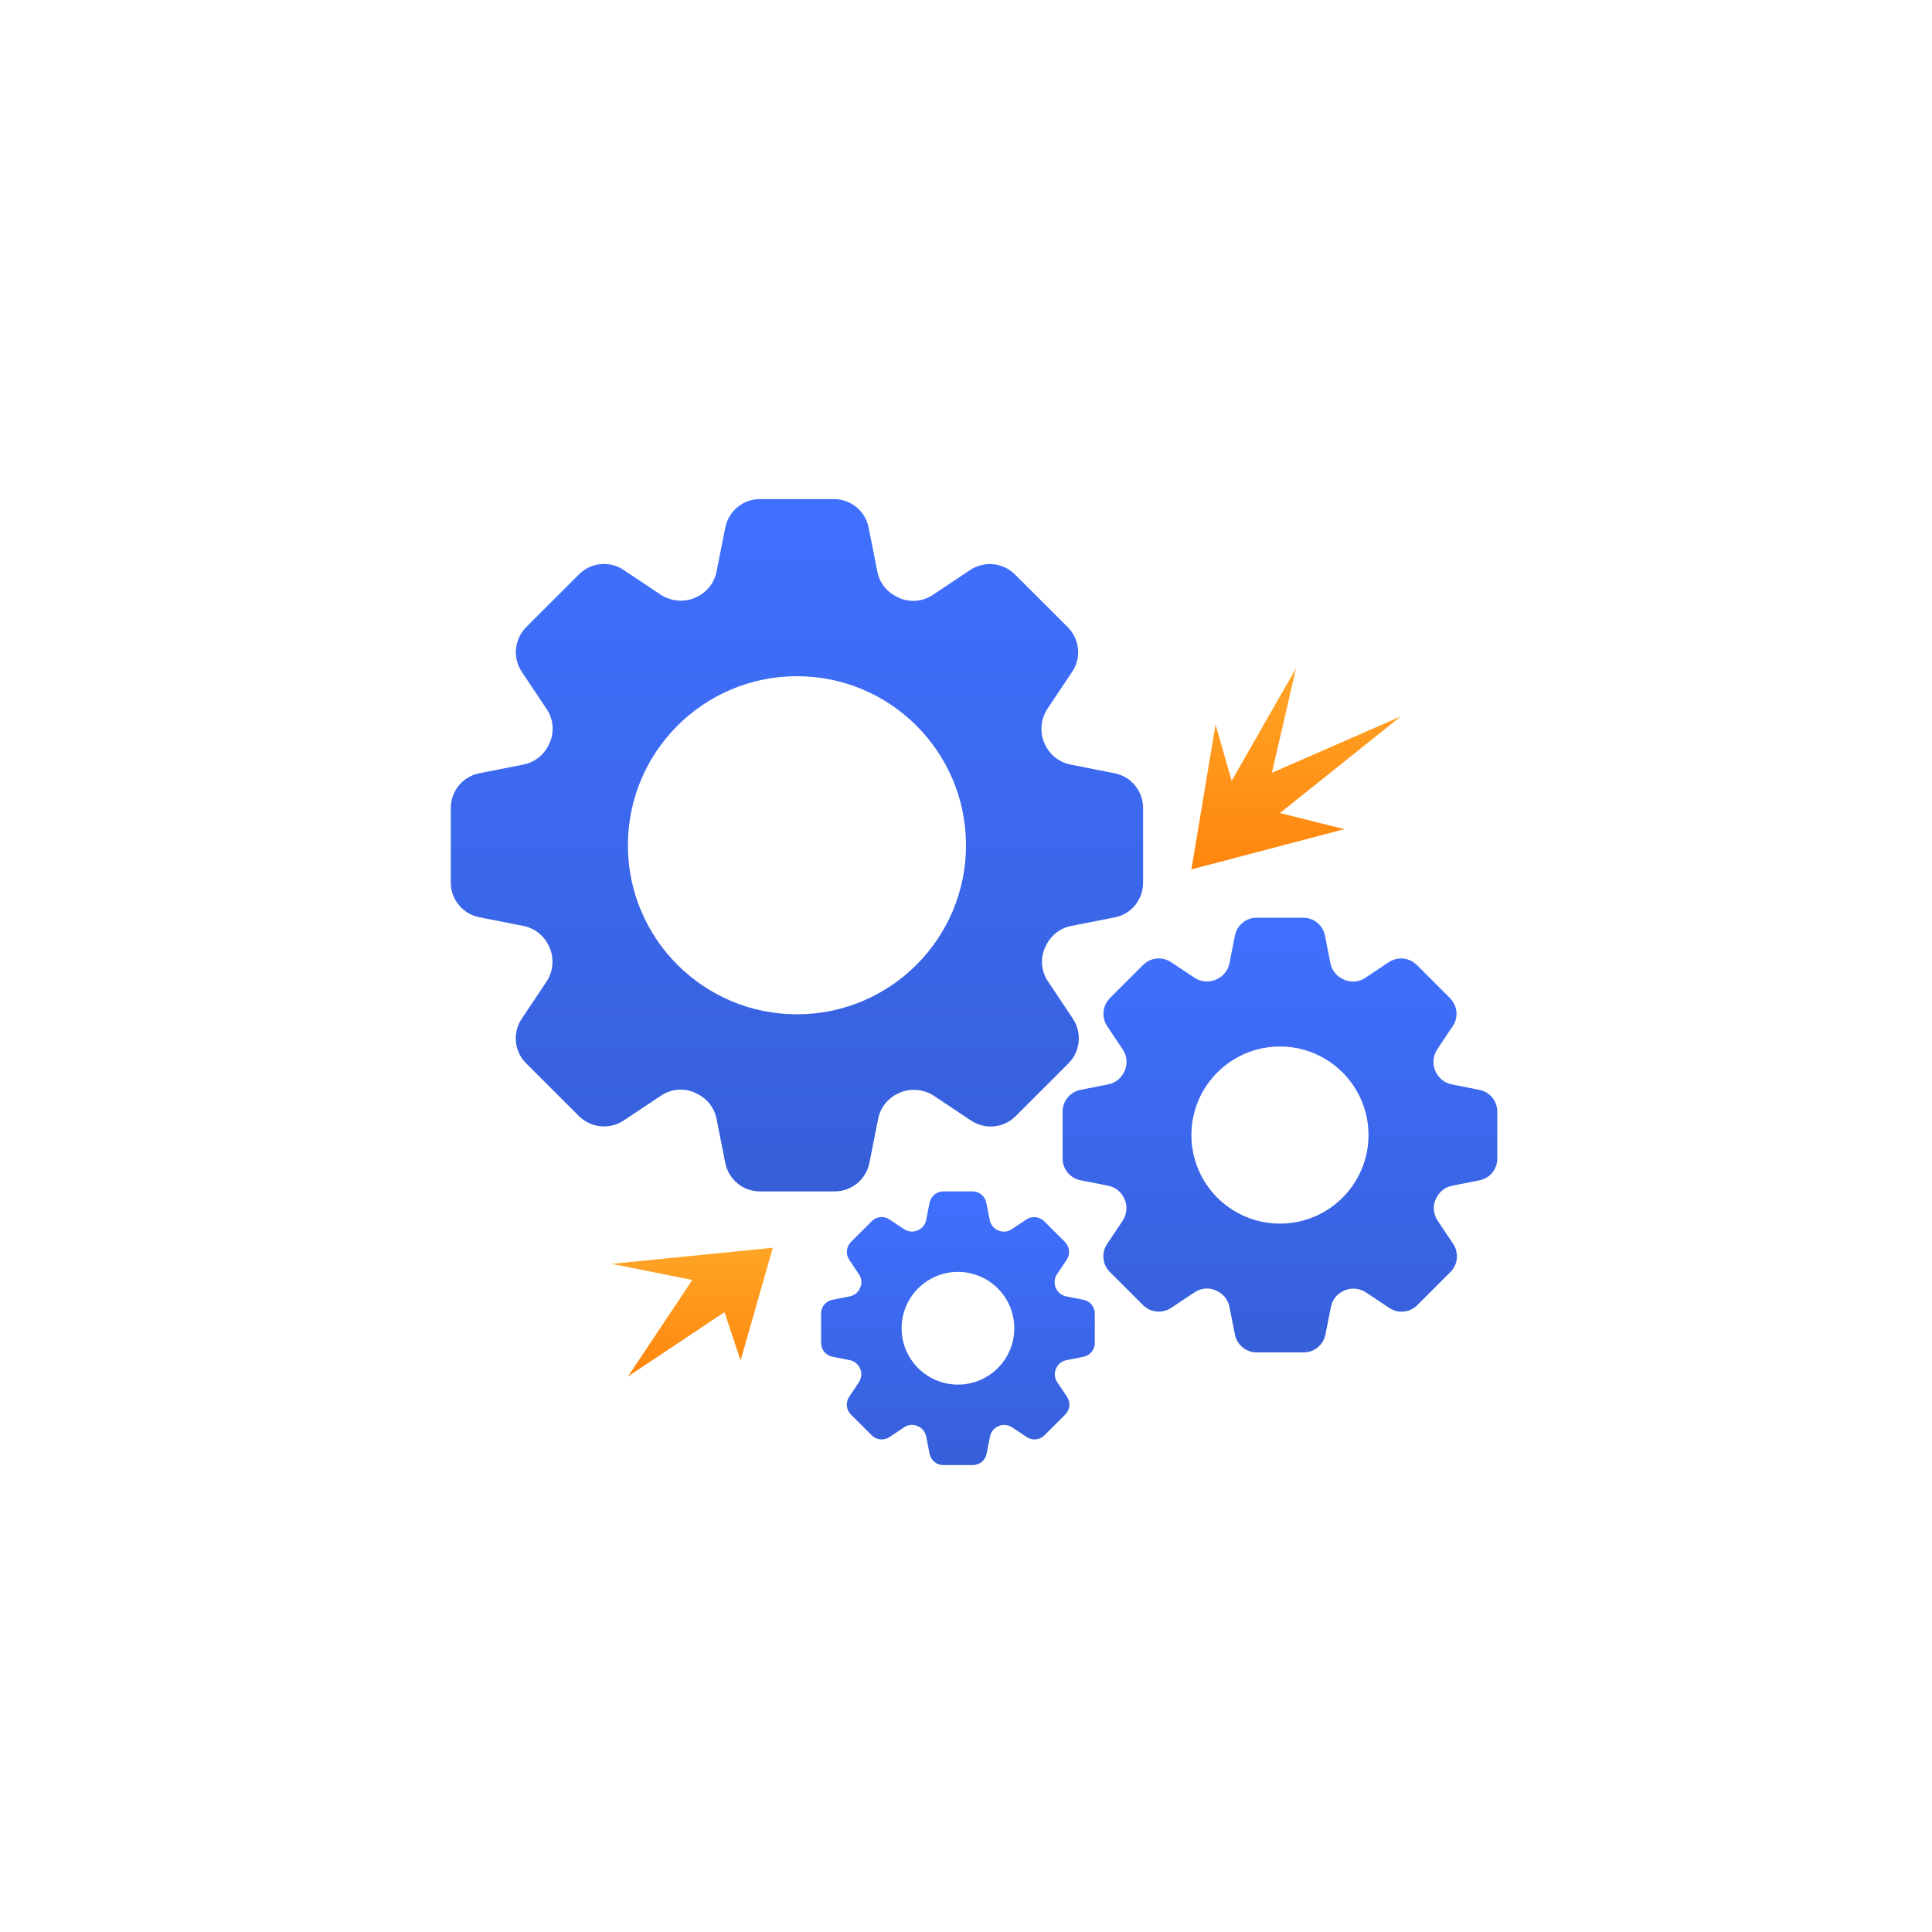
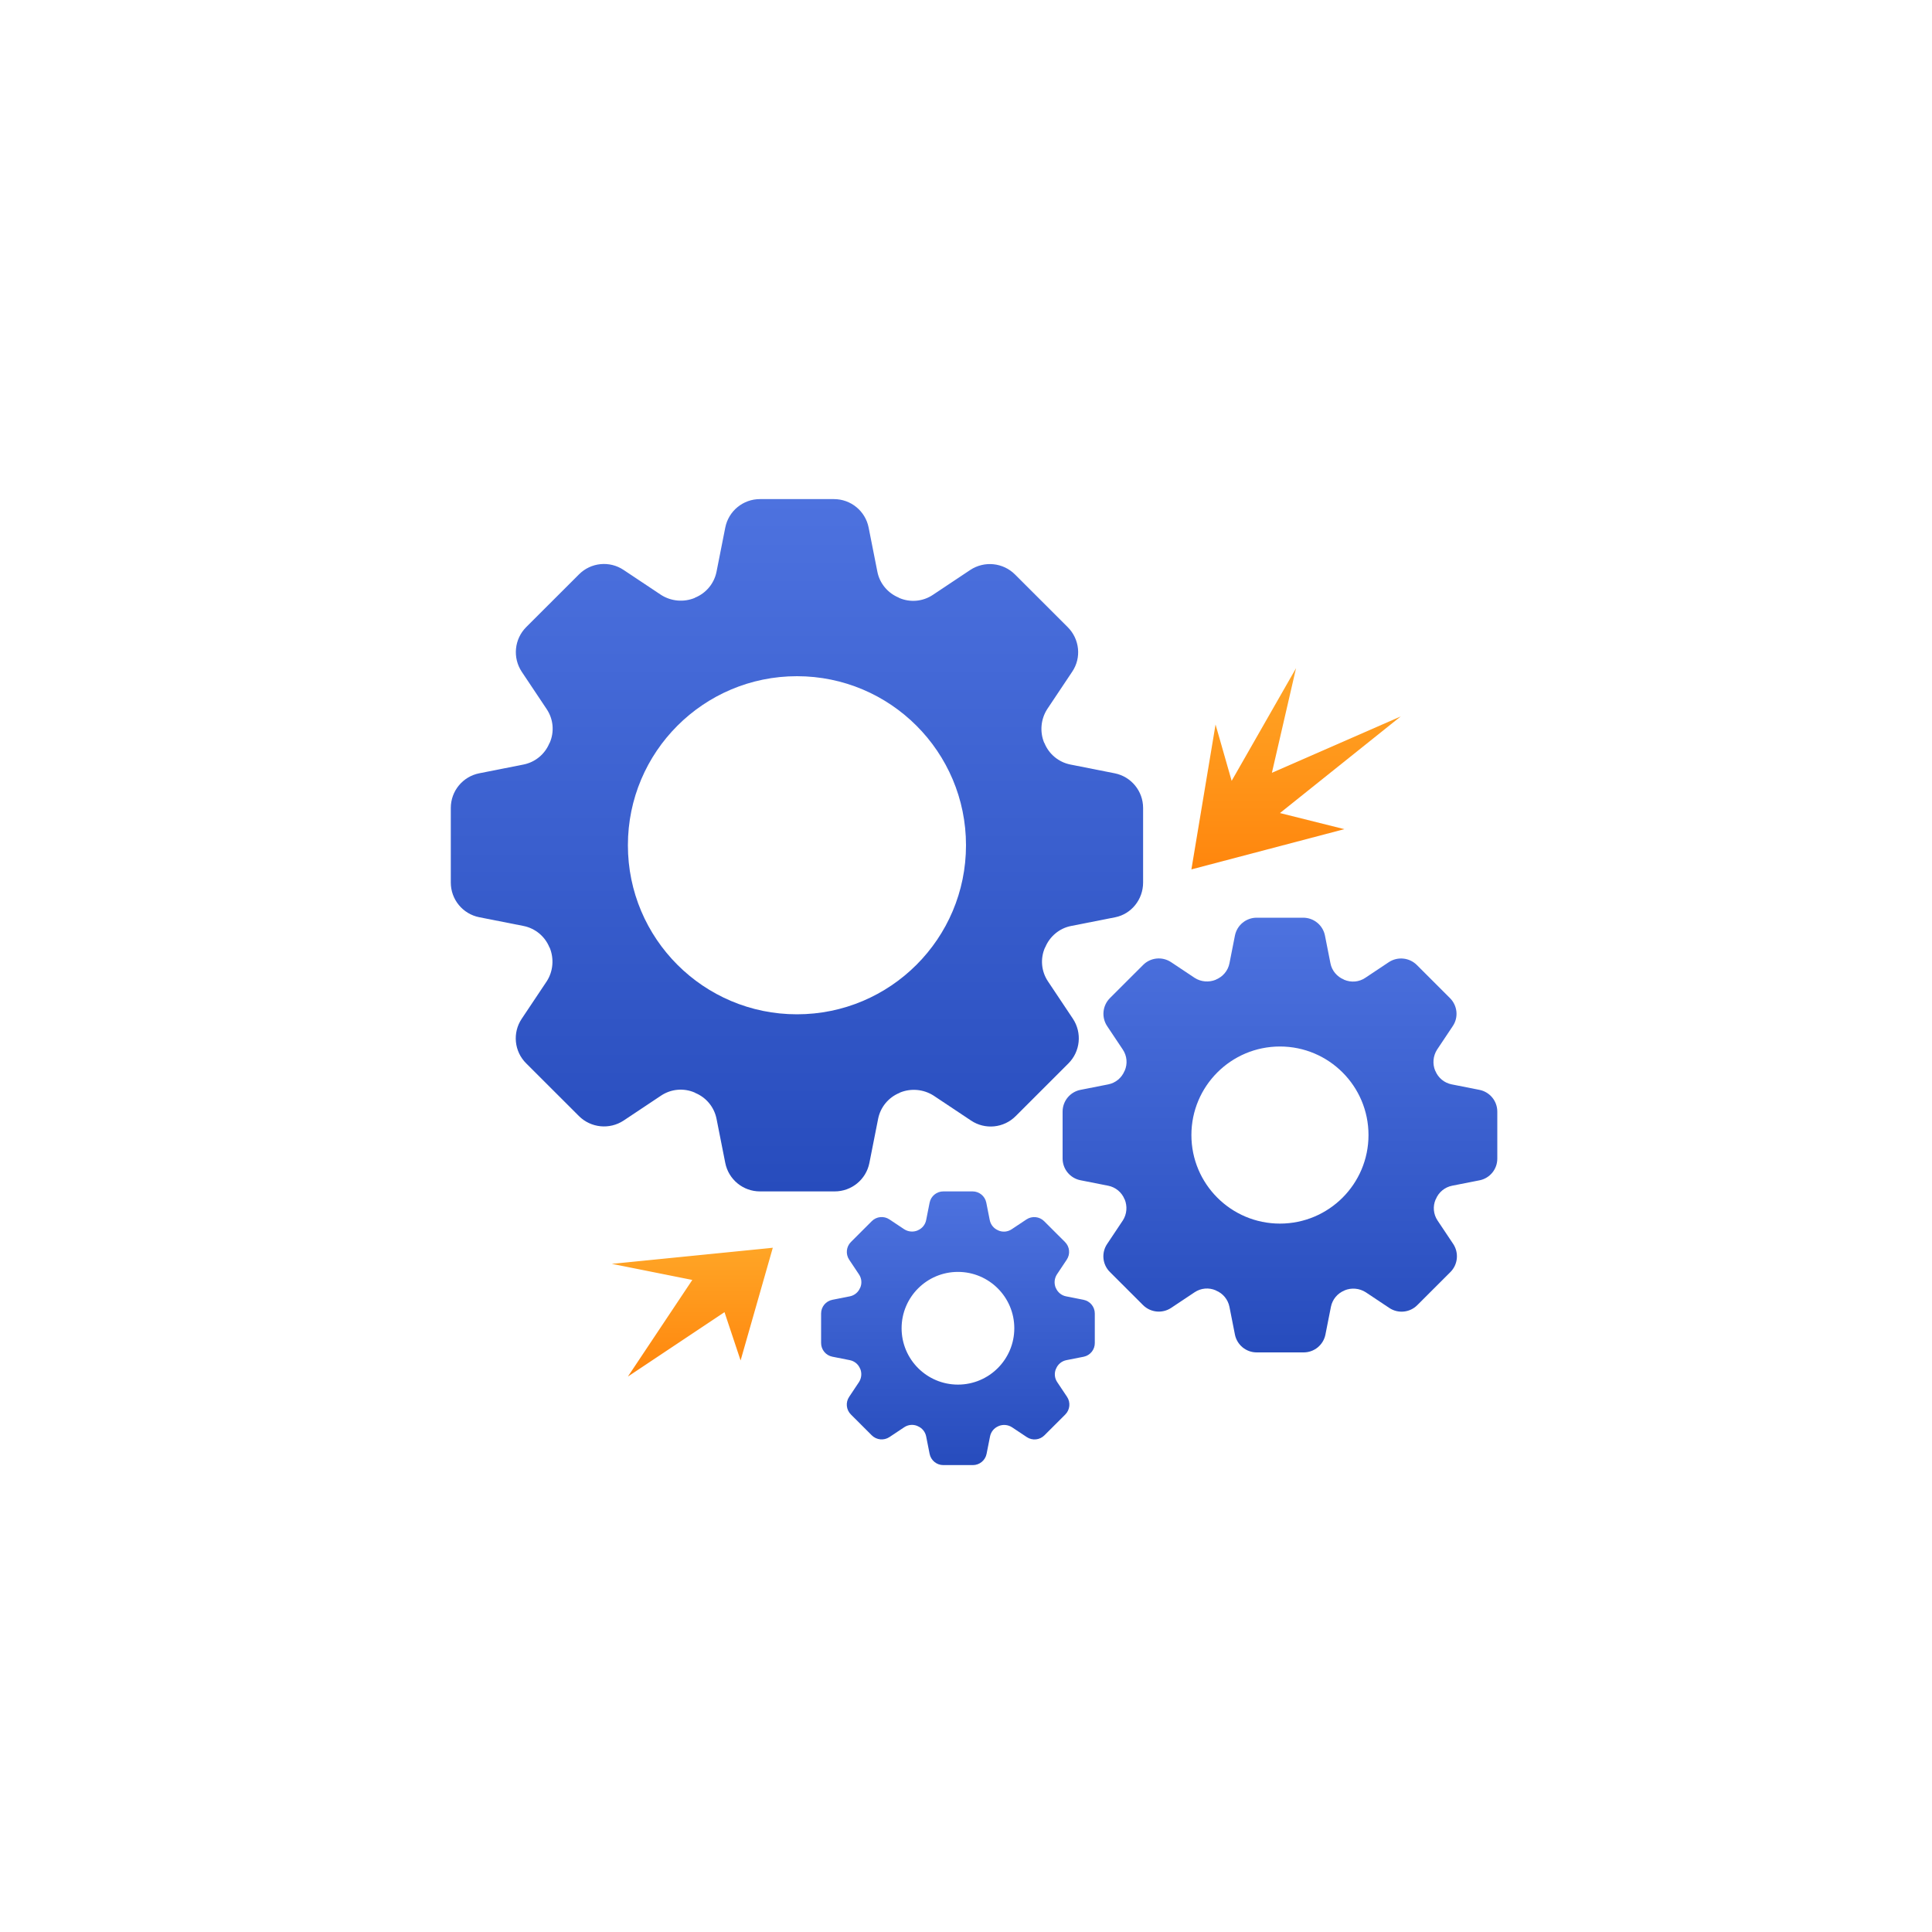
<svg xmlns="http://www.w3.org/2000/svg" viewBox="0 0 120 120" fill="none">
  <path fill-rule="evenodd" clip-rule="evenodd" d="M69.232 48.03A2.193 2.193 0 0171 50.183v4.634c0 1.053-.73 1.952-1.722 2.154l-2.746.542c-.729.14-1.334.65-1.613 1.332-.015 0-.015.016-.015.016a2.183 2.183 0 00.186 2.092l1.551 2.324c.574.868.465 2.03-.28 2.774l-3.272 3.27a2.19 2.19 0 01-2.777.278l-2.327-1.55a2.28 2.28 0 00-2.094-.185c0 .015-.015.015-.015.015a2.202 2.202 0 00-1.334 1.612l-.543 2.743A2.194 2.194 0 0151.842 74h-4.638a2.194 2.194 0 01-2.156-1.766l-.543-2.743a2.202 2.202 0 00-1.334-1.612c0-.015-.015-.015-.015-.015a2.19 2.19 0 00-2.095.186l-2.327 1.55a2.21 2.21 0 01-2.776-.28l-3.273-3.27a2.185 2.185 0 01-.28-2.773l1.552-2.324c.403-.62.465-1.41.186-2.092-.016 0-.016-.016-.016-.016a2.203 2.203 0 00-1.613-1.332l-2.746-.542A2.193 2.193 0 0128 54.817v-4.634c0-1.053.745-1.952 1.768-2.153l2.746-.543a2.203 2.203 0 001.613-1.332c.016 0 .016-.016.016-.016a2.183 2.183 0 00-.186-2.092l-1.551-2.324a2.204 2.204 0 01.279-2.774l3.273-3.27a2.19 2.19 0 012.776-.278l2.327 1.55a2.28 2.28 0 002.095.185c0-.015.015-.015.015-.015a2.202 2.202 0 001.334-1.612l.543-2.742A2.194 2.194 0 0147.204 31h4.592c1.055 0 1.954.744 2.156 1.767l.543 2.742c.14.728.652 1.333 1.334 1.612 0 .015.015.015.015.015a2.19 2.19 0 002.095-.186l2.327-1.55a2.21 2.21 0 012.776.28l3.273 3.27c.745.743.869 1.905.28 2.773l-1.552 2.324a2.274 2.274 0 00-.186 2.092c.016 0 .016.016.016.016a2.203 2.203 0 001.613 1.332l2.746.543zM60 52.5C60 58.299 55.299 63 49.5 63S39 58.299 39 52.5 43.701 42 49.5 42 60 46.701 60 52.5z" fill="url(#paint0_linear)" />
  <path fill-rule="evenodd" clip-rule="evenodd" d="M91.89 67.693c.642.127 1.11.69 1.11 1.352v2.91a1.37 1.37 0 01-1.081 1.352l-1.724.34a1.383 1.383 0 00-1.013.837c-.01 0-.01.01-.01.01a1.37 1.37 0 00.117 1.314l.974 1.459c.36.545.292 1.275-.175 1.742l-2.055 2.053a1.375 1.375 0 01-1.744.175l-1.461-.973a1.432 1.432 0 00-1.315-.117c0 .01-.01.01-.01.01a1.38 1.38 0 00-.837 1.012l-.341 1.722A1.378 1.378 0 0180.97 84h-2.913a1.378 1.378 0 01-1.354-1.11l-.34-1.721a1.383 1.383 0 00-.838-1.012c0-.01-.01-.01-.01-.01a1.375 1.375 0 00-1.315.117l-1.46.973a1.388 1.388 0 01-1.744-.175l-2.055-2.053a1.372 1.372 0 01-.176-1.742l.974-1.46c.254-.389.293-.885.117-1.313-.01 0-.01-.01-.01-.01a1.383 1.383 0 00-1.013-.836l-1.724-.341A1.377 1.377 0 0166 71.955v-2.91c0-.661.468-1.225 1.11-1.352l1.724-.34a1.383 1.383 0 001.013-.837c.01 0 .01-.01.01-.01a1.371 1.371 0 00-.117-1.314l-.974-1.459a1.384 1.384 0 01.176-1.742l2.055-2.053a1.376 1.376 0 011.743-.175l1.461.973c.39.253.887.292 1.315.117 0-.01.01-.01.01-.01.428-.175.75-.554.838-1.012l.34-1.722A1.378 1.378 0 0178.058 57h2.884c.662 0 1.227.467 1.354 1.11l.34 1.721c.088.458.41.837.838 1.012 0 .01.01.01.01.01.438.185.925.146 1.315-.117l1.46-.973a1.388 1.388 0 011.744.175l2.055 2.053c.468.467.546 1.197.176 1.742l-.974 1.46a1.422 1.422 0 00-.117 1.313c.01 0 .01.01.01.01a1.38 1.38 0 001.013.836l1.724.341zM85 70.5a5.5 5.5 0 11-11 0 5.5 5.5 0 0111 0z" fill="url(#paint1_linear)" />
  <path fill-rule="evenodd" clip-rule="evenodd" d="M67.3 80.733c.406.08.7.435.7.851v1.832a.863.863 0 01-.68.851l-1.086.215a.87.87 0 00-.638.527c-.006 0-.006.006-.006.006a.863.863 0 00.073.827l.614.919a.872.872 0 01-.11 1.096l-1.295 1.293a.866.866 0 01-1.097.11l-.92-.612a.901.901 0 00-.828-.074c0 .006-.006.006-.006.006a.87.87 0 00-.528.637l-.215 1.085a.868.868 0 01-.852.698h-1.834a.868.868 0 01-.852-.698l-.215-1.085a.87.87 0 00-.527-.637c0-.006-.006-.006-.006-.006a.866.866 0 00-.828.074l-.92.612a.874.874 0 01-1.098-.11l-1.294-1.293a.864.864 0 01-.11-1.096l.613-.92a.899.899 0 00.074-.826c-.007 0-.007-.006-.007-.006a.871.871 0 00-.637-.527l-1.086-.215a.867.867 0 01-.699-.851v-1.832c0-.416.294-.772.7-.851l1.085-.215a.871.871 0 00.637-.527c.007 0 .007-.006.007-.006a.863.863 0 00-.074-.827l-.613-.919a.872.872 0 01.11-1.096l1.294-1.293a.866.866 0 011.098-.11l.92.612a.9.9 0 00.828.074c0-.006.006-.006.006-.006a.87.87 0 00.527-.637l.215-1.085a.868.868 0 01.852-.698h1.816c.417 0 .772.294.852.698l.215 1.085a.87.87 0 00.527.637c0 .006.006.006.006.006a.866.866 0 00.828-.074l.92-.612a.874.874 0 011.098.11l1.294 1.293a.864.864 0 01.11 1.096l-.613.92a.899.899 0 00-.074.826c.007 0 .007.006.007.006.11.27.35.472.637.527l1.086.215zM63 82.5a3.5 3.5 0 11-7 0 3.5 3.5 0 017 0z" fill="url(#paint2_linear)" />
  <path d="M75.5 45L74 54l9.5-2.5-4-1 7.5-6-8 3.5 1.5-6.5-4 7-1-3.5z" fill="url(#paint3_linear)" />
  <path d="M38 78.5l10-1-2 7-1-3-6 4 4-6-5-1z" fill="url(#paint4_linear)" />
  <defs>
    <linearGradient id="paint0_linear" x1="71" y1="31" x2="71" y2="74" gradientUnits="userSpaceOnUse">
-       <stop stop-color="#4070FF" />
-       <stop offset="1" stop-color="#365FD9" />
+       <stop stop-color="#4d72df" />
+       <stop offset="1" stop-color="#274cbd" />
    </linearGradient>
    <linearGradient id="paint1_linear" x1="93" y1="57" x2="93" y2="84" gradientUnits="userSpaceOnUse">
-       <stop stop-color="#4070FF" />
-       <stop offset="1" stop-color="#365FD9" />
+       <stop stop-color="#4d72df" />
+       <stop offset="1" stop-color="#274cbd" />
    </linearGradient>
    <linearGradient id="paint2_linear" x1="68" y1="74" x2="68" y2="91" gradientUnits="userSpaceOnUse">
-       <stop stop-color="#4070FF" />
-       <stop offset="1" stop-color="#365FD9" />
+       <stop stop-color="#4d72df" />
+       <stop offset="1" stop-color="#274cbd" />
    </linearGradient>
    <linearGradient id="paint3_linear" x1="87" y1="41.5" x2="87" y2="54" gradientUnits="userSpaceOnUse">
      <stop stop-color="#FFA526" />
      <stop offset="1" stop-color="#FF860D" />
    </linearGradient>
    <linearGradient id="paint4_linear" x1="48" y1="77.5" x2="48" y2="85.5" gradientUnits="userSpaceOnUse">
      <stop stop-color="#FFA526" />
      <stop offset="1" stop-color="#FF860D" />
    </linearGradient>
  </defs>
</svg>
